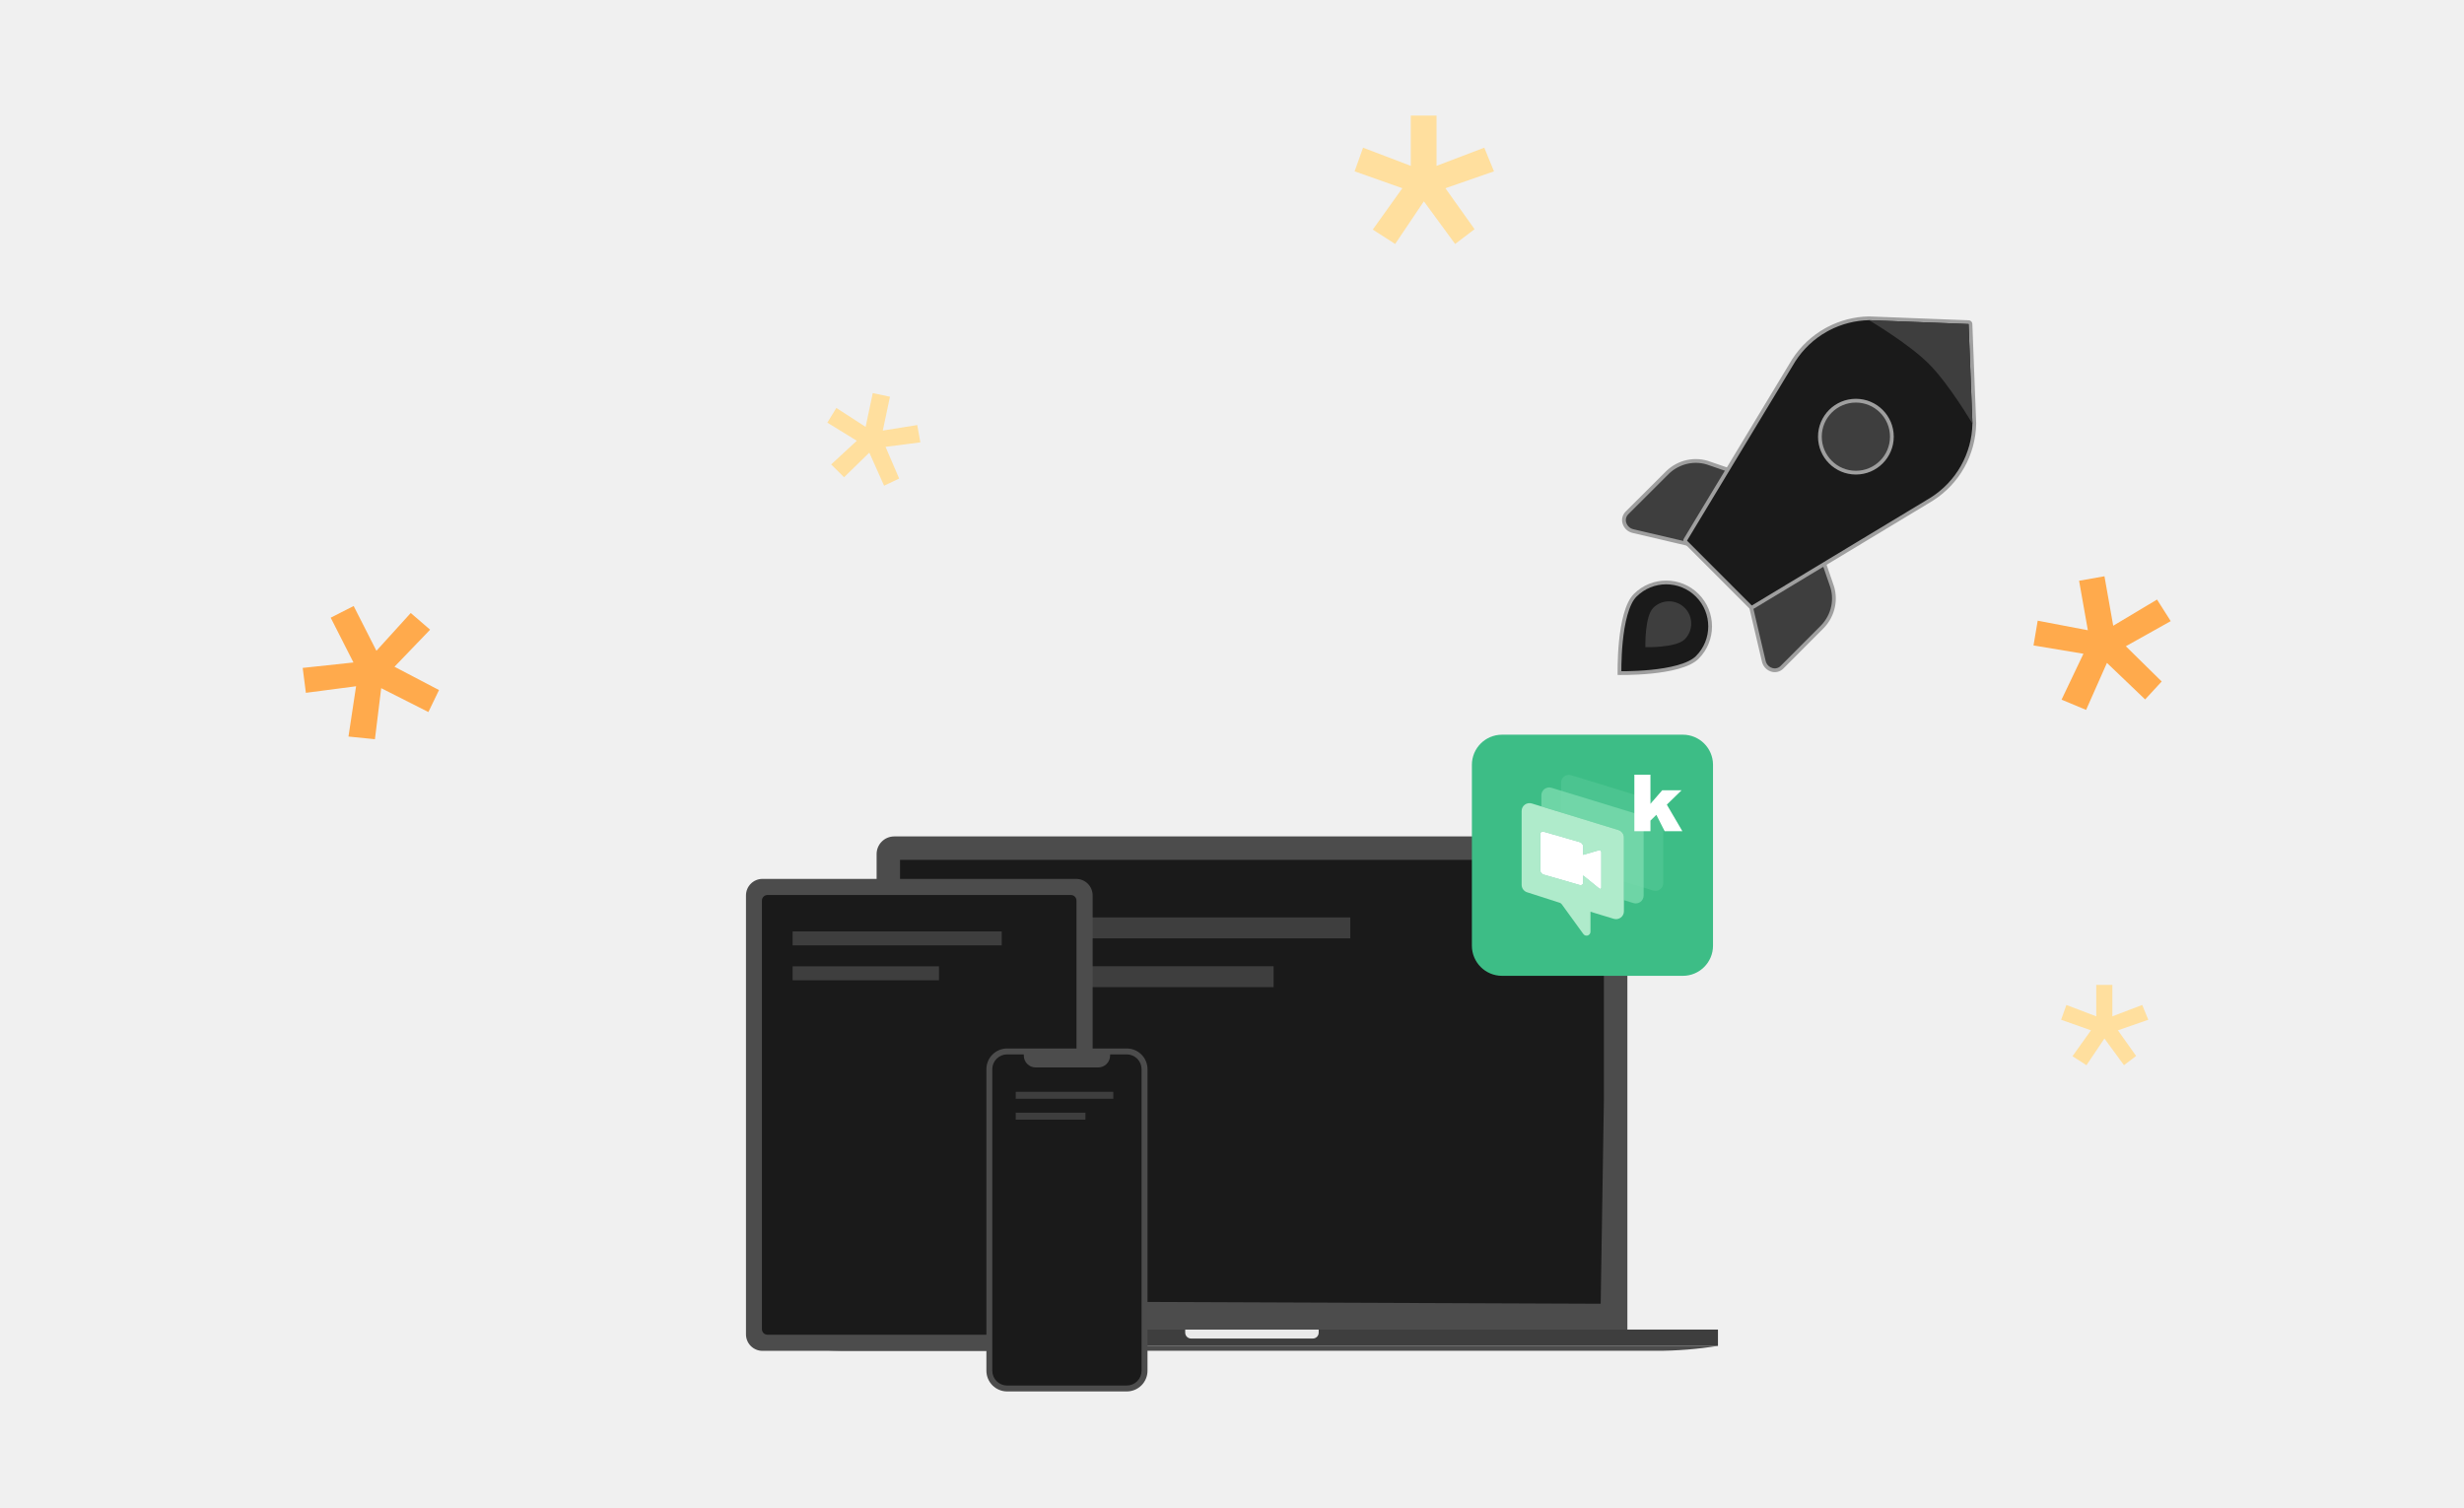
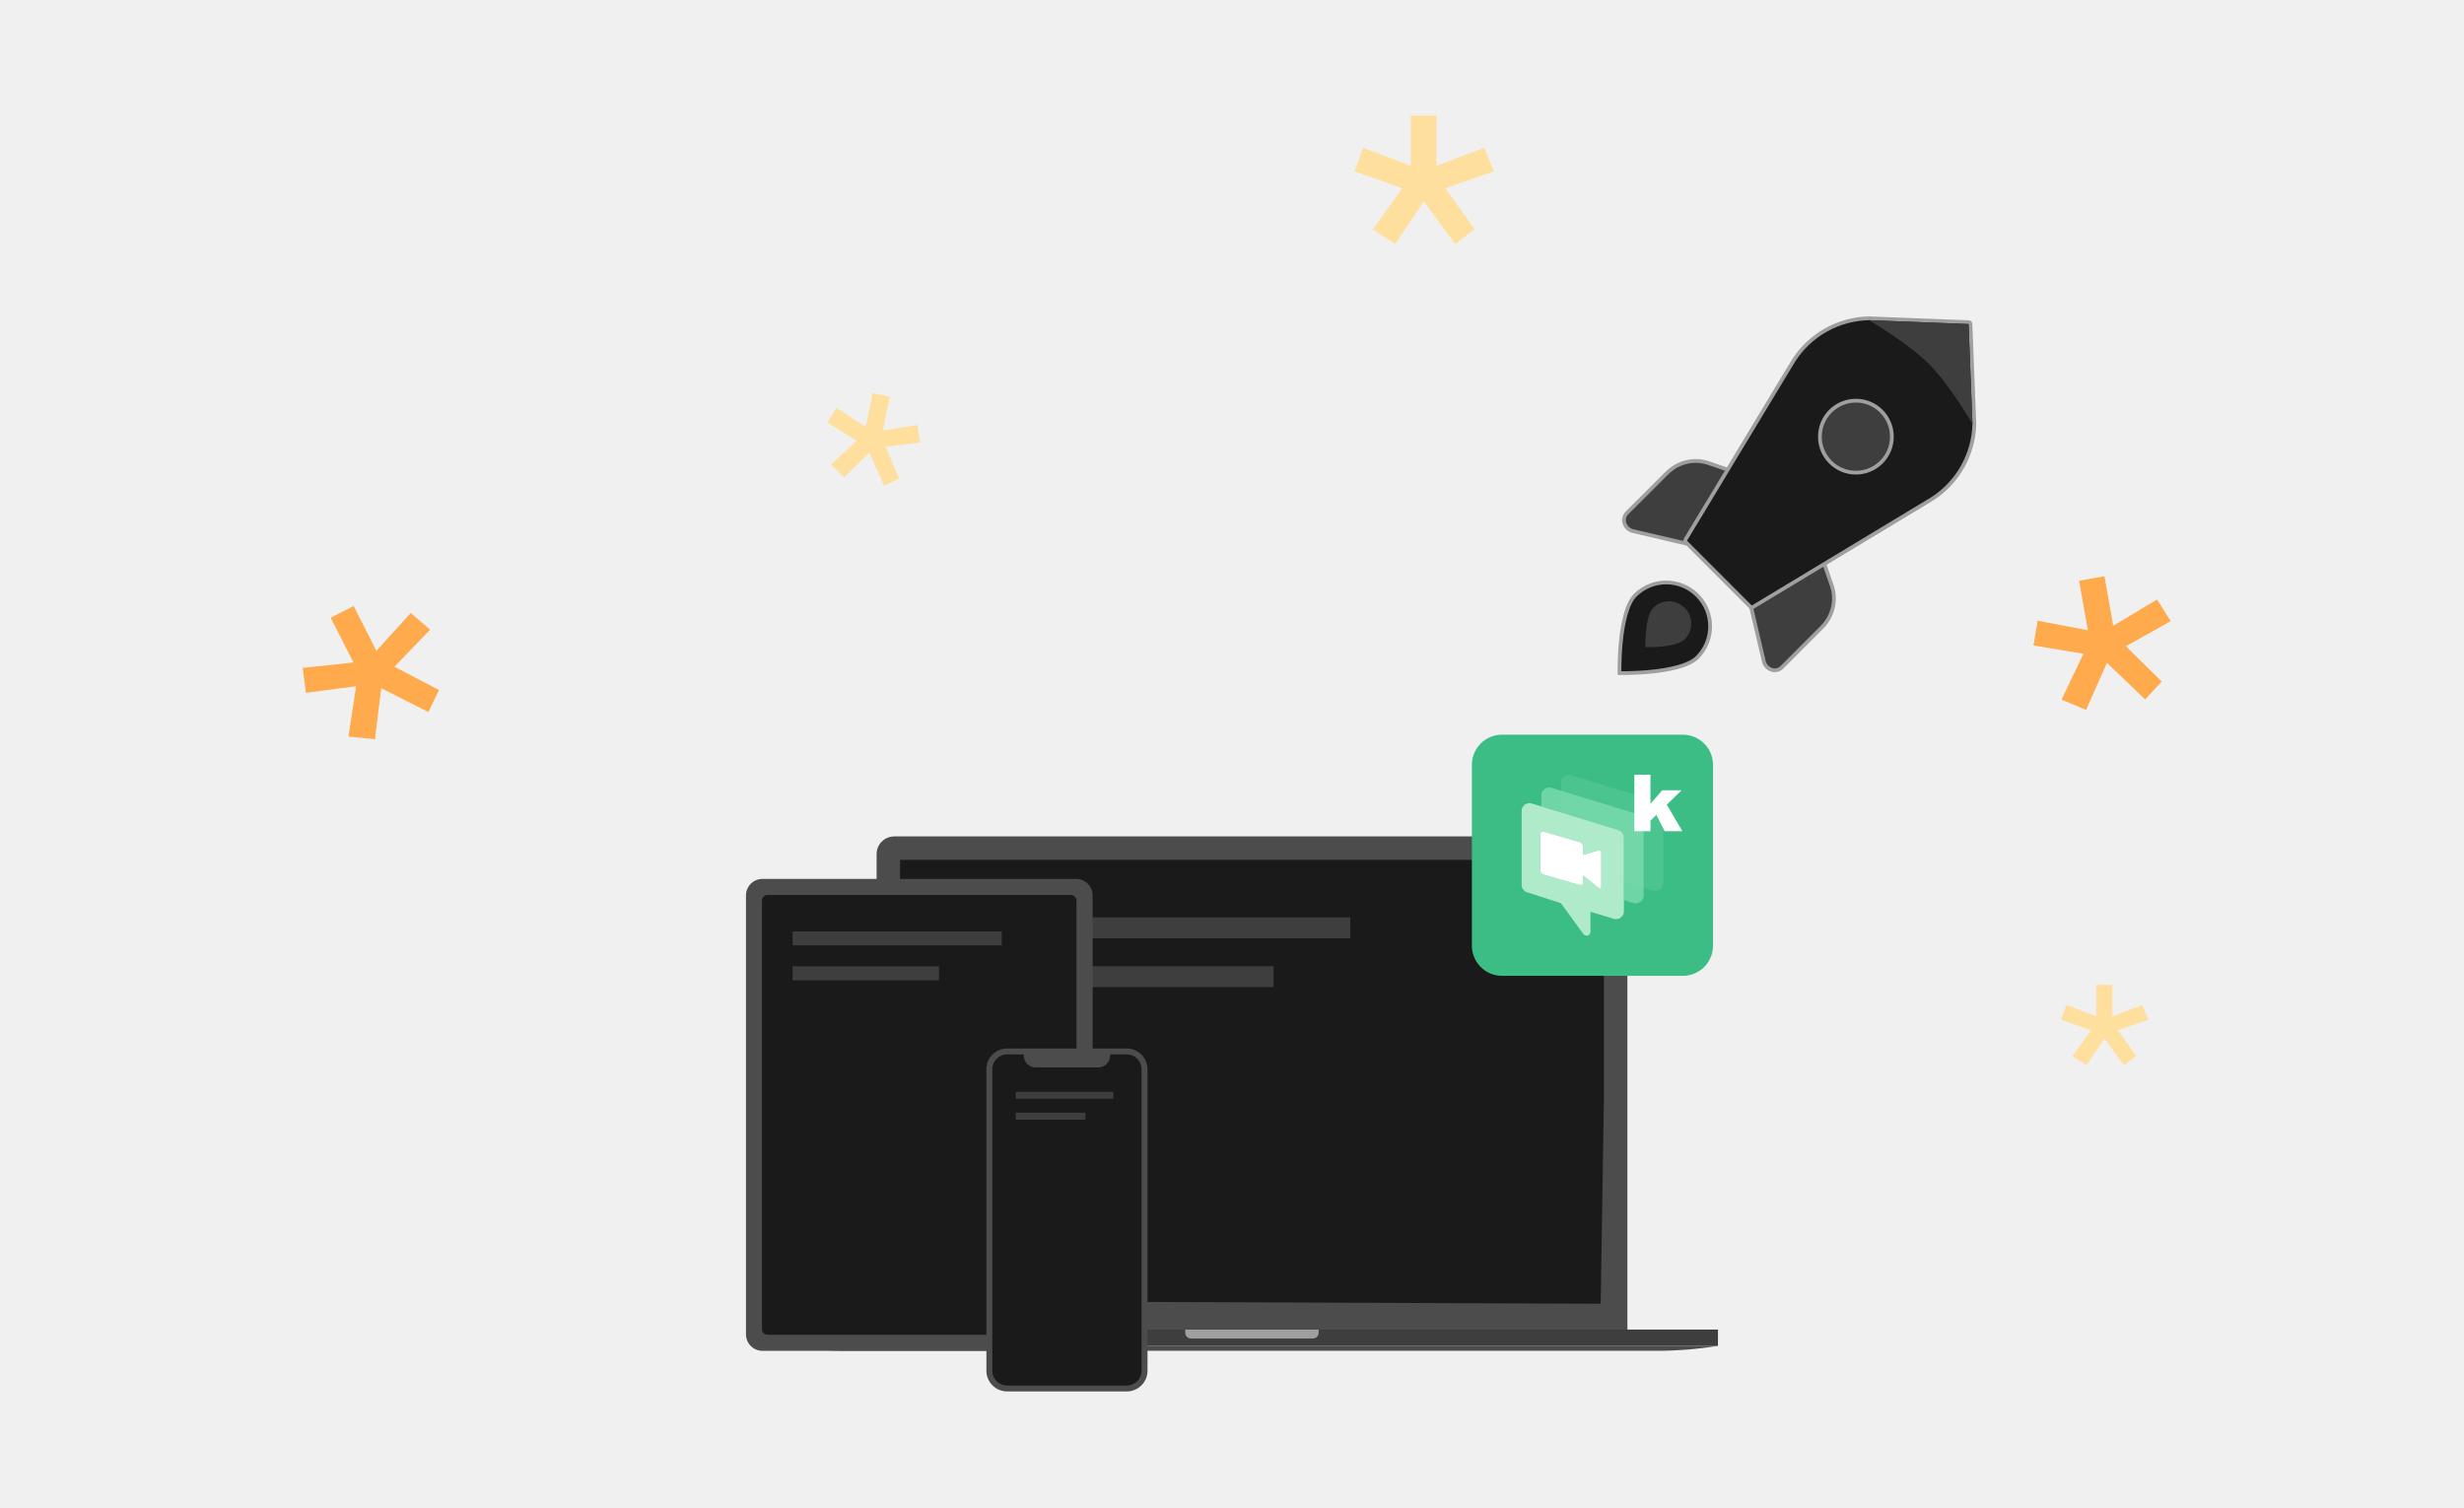
- <svg xmlns="http://www.w3.org/2000/svg" width="327" height="200" viewBox="0 0 327 200" fill="none">
-   <path d="M213.631 111H118.67C118.051 111.002 117.459 111.248 117.021 111.685C116.584 112.123 116.338 112.715 116.336 113.334V176.447H215.971V113.334C215.969 112.715 215.722 112.121 215.284 111.684C214.845 111.246 214.251 111 213.631 111Z" fill="#4C4C4C" />
-   <path d="M104.305 178.613H227.993V176.445H104.305V178.613Z" fill="#3E3E3E" />
-   <path d="M104.305 178.605C107.027 179.049 109.78 179.269 112.538 179.261H219.764C222.522 179.269 225.276 179.049 227.997 178.605H104.305Z" fill="#4C4C4C" />
-   <path d="M157.289 176.445V176.856C157.29 177.062 157.372 177.26 157.517 177.406C157.663 177.551 157.861 177.634 158.067 177.634H174.227C174.433 177.634 174.631 177.551 174.777 177.406C174.922 177.26 175.005 177.062 175.005 176.856V176.445H157.289Z" fill="#EAEAEA" />
-   <path d="M212.854 114.113H119.445V135.298L120.334 172.654L212.429 173.017L212.854 145.98L212.854 114.113Z" fill="#1A1A1A" />
-   <path d="M179.2 121.75H142.195V124.525H179.2V121.75Z" fill="#3E3E3E" />
-   <path d="M169.024 128.227H142.195V131.002H169.024V128.227Z" fill="#3E3E3E" />
-   <path d="M142.822 116.637H101.185C100.606 116.638 100.052 116.868 99.642 117.277C99.233 117.686 99.002 118.24 99 118.819V177.086C99.002 177.664 99.232 178.219 99.641 178.628C100.05 179.037 100.605 179.267 101.183 179.269H142.823C143.401 179.267 143.955 179.037 144.364 178.627C144.773 178.218 145.003 177.664 145.005 177.086V118.819C145.003 118.241 144.773 117.686 144.364 117.277C143.955 116.869 143.4 116.638 142.822 116.637Z" fill="#4C4C4C" />
-   <path d="M142.133 118.777H101.844C101.651 118.778 101.467 118.855 101.33 118.991C101.194 119.128 101.117 119.313 101.117 119.505V176.398C101.117 176.591 101.194 176.775 101.33 176.912C101.467 177.048 101.651 177.125 101.844 177.126H142.133C142.326 177.125 142.511 177.048 142.647 176.912C142.783 176.775 142.86 176.591 142.86 176.398V119.504C142.86 119.312 142.783 119.127 142.647 118.991C142.511 118.855 142.326 118.778 142.133 118.777Z" fill="#1A1A1A" />
-   <path d="M149.539 139.141H133.655C132.926 139.142 132.228 139.431 131.712 139.947C131.197 140.462 130.907 141.16 130.906 141.889V181.908C130.907 182.637 131.197 183.335 131.712 183.85C132.228 184.365 132.926 184.655 133.655 184.656H149.538C150.267 184.655 150.965 184.365 151.481 183.85C151.996 183.335 152.286 182.637 152.287 181.908V141.889C152.286 141.161 151.996 140.462 151.481 139.947C150.966 139.432 150.268 139.142 149.539 139.141Z" fill="#4C4C4C" />
-   <path d="M133.655 183.872C133.134 183.872 132.635 183.665 132.266 183.297C131.897 182.929 131.689 182.43 131.688 181.91V141.888C131.689 141.367 131.897 140.868 132.266 140.5C132.635 140.133 133.134 139.926 133.655 139.926H135.87V140.087C135.87 140.503 136.035 140.902 136.329 141.197C136.622 141.492 137.021 141.658 137.437 141.659H145.749C146.166 141.658 146.565 141.492 146.86 141.197C147.155 140.903 147.321 140.503 147.322 140.087V139.926H149.536C150.056 139.927 150.555 140.134 150.923 140.501C151.29 140.869 151.498 141.368 151.499 141.888V181.91C151.498 182.43 151.29 182.928 150.923 183.296C150.555 183.664 150.056 183.871 149.536 183.872H133.655Z" fill="#1A1A1A" />
-   <path d="M132.941 123.609H105.188V125.46H132.941V123.609Z" fill="#3E3E3E" />
-   <path d="M124.615 128.238H105.188V130.088H124.615V128.238Z" fill="#3E3E3E" />
-   <path d="M147.749 144.891H134.797V145.816H147.749V144.891Z" fill="#3E3E3E" />
-   <path d="M144.048 147.66H134.797V148.585H144.048V147.66Z" fill="#3E3E3E" />
-   <rect x="195.336" y="97.5" width="32" height="32" rx="4" fill="#3DBD86" />
-   <path opacity="0.24" d="M208.515 102.883C207.844 102.677 207.164 103.177 207.164 103.877V107.815L214.78 110.15C215.218 110.285 215.517 110.688 215.517 111.145V116.996L219.386 118.182C220.057 118.388 220.737 117.888 220.737 117.188V107.399C220.737 106.942 220.438 106.539 220 106.404L208.515 102.883Z" fill="#7ADBAE" />
-   <path opacity="0.8" d="M205.906 104.547C205.234 104.341 204.555 104.841 204.555 105.541V107.014L214.781 110.15C215.219 110.284 215.518 110.687 215.518 111.144V119.46L216.777 119.846C217.448 120.052 218.128 119.552 218.128 118.852V109.063C218.128 108.606 217.829 108.203 217.391 108.068L205.906 104.547Z" fill="#7ADBAE" />
-   <path fill-rule="evenodd" clip-rule="evenodd" d="M203.289 106.629C202.617 106.423 201.938 106.923 201.938 107.623V117.423C201.938 117.874 202.23 118.274 202.661 118.413L206.995 119.805C207.101 119.839 207.193 119.906 207.258 119.996L210.128 123.953C210.425 124.362 211.073 124.153 211.073 123.648V120.994L214.162 121.933C214.833 122.137 215.511 121.636 215.511 120.937V111.145C215.511 110.688 215.212 110.285 214.774 110.151L203.289 106.629ZM209.648 111.756C209.893 111.827 210.093 112.081 210.093 112.323V113.442L212.228 112.824C212.287 112.807 212.357 112.831 212.413 112.887C212.469 112.943 212.503 113.024 212.502 113.1V117.789C212.502 117.865 212.468 117.926 212.413 117.95C212.357 117.974 212.287 117.957 212.228 117.906L210.093 116.175V117.14C210.093 117.382 209.893 117.52 209.648 117.449L204.856 116.066C204.61 115.995 204.41 115.742 204.41 115.5V110.683C204.41 110.441 204.61 110.302 204.856 110.373L209.648 111.756Z" fill="#AFEBCB" />
-   <path d="M209.651 111.757C209.897 111.828 210.096 112.082 210.096 112.323V113.443L212.232 112.825C212.291 112.808 212.36 112.832 212.416 112.888C212.472 112.944 212.506 113.025 212.506 113.101V117.79C212.506 117.866 212.472 117.927 212.416 117.951C212.36 117.974 212.29 117.958 212.232 117.907L210.096 116.176V117.141C210.096 117.383 209.897 117.521 209.651 117.45L204.859 116.067C204.613 115.996 204.414 115.743 204.414 115.501V110.684C204.414 110.442 204.613 110.303 204.859 110.374L209.651 111.757Z" fill="white" />
-   <path d="M216.898 102.812H219.032V106.68L220.591 104.879H223.161L221.207 106.782L223.273 110.312H220.919L219.817 108.133L219.032 108.9V110.312H216.898V102.812Z" fill="white" />
-   <path d="M280.447 83.041L279.284 76.475L275.918 77.071L277.081 83.638L270.425 82.37L269.869 85.655L276.495 86.758L273.591 92.85L276.848 94.208L279.613 87.97L284.684 92.82L286.88 90.439L282.124 85.761L288.079 82.429L286.262 79.564L280.447 83.041Z" fill="#FFAA4C" />
-   <path d="M49.956 86.367L46.935 80.422L43.887 81.971L46.908 87.916L40.171 88.637L40.594 91.943L47.255 91.072L46.246 97.746L49.757 98.099L50.59 91.326L56.852 94.493L58.261 91.576L52.351 88.482L57.081 83.564L54.51 81.35L49.956 86.367Z" fill="#FFAA4C" />
-   <path d="M117.159 57.136L118.109 52.649L115.827 52.166L114.877 56.653L110.993 54.137L109.798 56.09L113.706 58.493L110.306 61.634L112.017 63.336L115.367 60.066L117.329 64.46L119.329 63.504L117.522 59.301L122.143 58.703L121.729 56.409L117.159 57.136Z" fill="#FFDF9E" />
-   <path d="M190.646 22.009V15.34H187.227V22.009L180.894 19.599L179.773 22.738L186.106 24.979L182.183 30.471L185.154 32.377L188.964 26.717L193.112 32.377L195.69 30.415L191.823 24.979L198.268 22.738L196.979 19.599L190.646 22.009Z" fill="#FFDF9E" />
-   <path d="M280.333 134.876V130.703H278.195V134.876L274.233 133.368L273.531 135.331L277.493 136.734L275.039 140.17L276.897 141.362L279.282 137.821L281.876 141.362L283.489 140.135L281.07 136.734L285.102 135.331L284.295 133.368L280.333 134.876Z" fill="#FFDF9E" />
-   <path d="M229.951 62.56L226.898 61.508C225.963 61.156 224.941 61.079 223.952 61.288C222.963 61.496 222.047 61.981 221.312 62.686L215.89 68.095C215.717 68.276 215.597 68.502 215.545 68.745C215.493 68.989 215.511 69.24 215.595 69.472C215.68 69.719 215.824 69.941 216.017 70.116C216.209 70.291 216.444 70.415 216.699 70.476L224.062 72.203" fill="#3E3E3E" />
-   <path d="M229.951 62.56L226.898 61.508C225.963 61.156 224.941 61.079 223.952 61.288C222.963 61.496 222.047 61.981 221.312 62.686L215.89 68.095C215.717 68.276 215.597 68.502 215.545 68.745C215.493 68.989 215.511 69.24 215.595 69.472C215.68 69.719 215.824 69.941 216.017 70.116C216.209 70.291 216.444 70.415 216.699 70.476L224.062 72.203L229.951 62.56Z" stroke="#9F9F9F" stroke-width="0.5" stroke-linecap="round" stroke-linejoin="round" />
-   <path d="M241.995 74.518L243.047 77.571C243.399 78.506 243.476 79.528 243.267 80.517C243.058 81.506 242.573 82.422 241.869 83.157L236.46 88.579C236.279 88.752 236.053 88.871 235.809 88.923C235.566 88.975 235.314 88.958 235.083 88.873C234.835 88.789 234.614 88.644 234.439 88.452C234.263 88.259 234.14 88.025 234.079 87.77L232.351 80.406" fill="#3E3E3E" />
-   <path d="M241.995 74.518L243.047 77.571C243.399 78.506 243.476 79.528 243.267 80.517C243.058 81.506 242.573 82.422 241.869 83.157L236.46 88.579C236.279 88.752 236.053 88.871 235.809 88.923C235.566 88.975 235.314 88.958 235.083 88.873C234.835 88.789 234.614 88.644 234.439 88.452C234.263 88.259 234.14 88.025 234.079 87.77L232.351 80.406L241.995 74.518Z" stroke="#9F9F9F" stroke-width="0.5" stroke-linecap="round" stroke-linejoin="round" />
-   <path d="M261.309 42.76C261.417 42.785 261.498 42.88 261.502 42.994L262.014 56.219V56.234C261.972 58.233 261.438 60.189 260.459 61.931C259.479 63.672 258.086 65.144 256.401 66.217L256.396 66.222L232.611 80.571C232.512 80.63 232.387 80.615 232.306 80.534L223.711 71.928C223.63 71.847 223.614 71.72 223.674 71.621L238.035 47.837L238.039 47.832C239.116 46.152 240.59 44.764 242.331 43.789L242.66 43.611C244.317 42.75 246.151 42.281 248.022 42.242H248.037L261.262 42.754L261.309 42.76Z" fill="#1A1A1A" stroke="#9F9F9F" stroke-width="0.5" stroke-linecap="round" stroke-linejoin="round" />
-   <path d="M261.251 43.005L261.764 56.23C261.764 56.23 258.692 50.996 255.976 48.281C253.261 45.565 248.027 42.493 248.027 42.493L261.251 43.005Z" fill="#3E3E3E" />
-   <path d="M246.297 62.726C248.935 62.726 251.073 60.588 251.073 57.95C251.073 55.312 248.935 53.174 246.297 53.174C243.659 53.174 241.521 55.312 241.521 57.95C241.521 60.588 243.659 62.726 246.297 62.726Z" fill="#3E3E3E" stroke="#9F9F9F" stroke-width="0.5" stroke-linecap="round" stroke-linejoin="round" />
-   <path d="M225.247 79.003C227.523 81.279 227.523 84.97 225.247 87.246C224.7 87.793 223.783 88.21 222.676 88.519C221.576 88.826 220.322 89.019 219.135 89.139C217.949 89.258 216.835 89.304 216.018 89.32C215.609 89.328 215.274 89.328 215.043 89.327C214.999 89.327 214.959 89.325 214.923 89.325C214.923 89.289 214.922 89.249 214.922 89.206C214.92 88.974 214.922 88.64 214.93 88.232C214.945 87.414 214.991 86.301 215.11 85.115C215.23 83.927 215.423 82.673 215.731 81.574C216.04 80.467 216.456 79.55 217.003 79.003C219.28 76.726 222.97 76.726 225.247 79.003Z" fill="#1A1A1A" stroke="#9F9F9F" stroke-width="0.5" />
-   <path d="M223.58 84.841C222.427 85.995 218.36 85.885 218.36 85.885C218.36 85.885 218.251 81.819 219.404 80.666C220.557 79.513 222.427 79.513 223.58 80.666C224.733 81.819 224.733 83.689 223.58 84.841Z" fill="#3E3E3E" />
+ <svg xmlns="http://www.w3.org/2000/svg" height="200.0pt" stroke-miterlimit="10" style="fill-rule:nonzero;clip-rule:evenodd;stroke-linecap:round;stroke-linejoin:round;" version="1.1" viewBox="0 0 327 200" width="327.0pt" xml:space="preserve">
+   <defs />
+   <g id="Sans-titre">
+     <path d="M213.631 111L118.67 111C118.051 111.002 117.459 111.248 117.021 111.685C116.584 112.123 116.338 112.715 116.336 113.334L116.336 176.447L215.971 176.447L215.971 113.334C215.969 112.715 215.722 112.121 215.284 111.684C214.845 111.246 214.251 111 213.631 111Z" fill="#4c4c4c" fill-rule="nonzero" opacity="1" stroke="none" />
+     <path d="M104.305 178.613L227.993 178.613L227.993 176.445L104.305 176.445L104.305 178.613Z" fill="#3e3e3e" fill-rule="nonzero" opacity="1" stroke="none" />
+     <path d="M104.305 178.605C107.027 179.049 109.78 179.269 112.538 179.261L219.764 179.261C222.522 179.269 225.276 179.049 227.997 178.605L104.305 178.605Z" fill="#4c4c4c" fill-rule="nonzero" opacity="1" stroke="none" />
+     <path d="M157.289 176.445L157.289 176.856C157.29 177.062 157.372 177.26 157.517 177.406C157.663 177.551 157.861 177.634 158.067 177.634L174.227 177.634C174.433 177.634 174.631 177.551 174.777 177.406C174.922 177.26 175.005 177.062 175.005 176.856L175.005 176.445L157.289 176.445Z" fill="#9f9f9f" fill-rule="nonzero" opacity="1" stroke="none" />
+     <path d="M212.854 114.113L119.445 114.113L119.445 135.298L120.334 172.654L212.429 173.017L212.854 145.98L212.854 114.113Z" fill="#1a1a1a" fill-rule="nonzero" opacity="1" stroke="none" />
+     <path d="M179.2 121.75L142.195 121.75L142.195 124.525L179.2 124.525L179.2 121.75Z" fill="#3e3e3e" fill-rule="nonzero" opacity="1" stroke="none" />
+     <path d="M169.024 128.227L142.195 128.227L142.195 131.002L169.024 131.002L169.024 128.227Z" fill="#3e3e3e" fill-rule="nonzero" opacity="1" stroke="none" />
+     <path d="M142.822 116.637L101.185 116.637C100.606 116.638 100.052 116.868 99.642 117.277C99.233 117.686 99.002 118.24 99 118.819L99 177.086C99.002 177.664 99.232 178.219 99.641 178.628C100.05 179.037 100.605 179.267 101.183 179.269L142.823 179.269C143.401 179.267 143.955 179.037 144.364 178.627C144.773 178.218 145.003 177.664 145.005 177.086L145.005 118.819C145.003 118.241 144.773 117.686 144.364 117.277C143.955 116.869 143.4 116.638 142.822 116.637Z" fill="#4c4c4c" fill-rule="nonzero" opacity="1" stroke="none" />
+     <path d="M142.133 118.777L101.844 118.777C101.651 118.778 101.467 118.855 101.33 118.991C101.194 119.128 101.117 119.313 101.117 119.505L101.117 176.398C101.117 176.591 101.194 176.775 101.33 176.912C101.467 177.048 101.651 177.125 101.844 177.126L142.133 177.126C142.326 177.125 142.511 177.048 142.647 176.912C142.783 176.775 142.86 176.591 142.86 176.398L142.86 119.504C142.86 119.312 142.783 119.127 142.647 118.991C142.511 118.855 142.326 118.778 142.133 118.777Z" fill="#1a1a1a" fill-rule="nonzero" opacity="1" stroke="none" />
+     <path d="M149.539 139.141L133.655 139.141C132.926 139.142 132.228 139.431 131.712 139.947C131.197 140.462 130.907 141.16 130.906 141.889L130.906 181.908C130.907 182.637 131.197 183.335 131.712 183.85C132.228 184.365 132.926 184.655 133.655 184.656L149.538 184.656C150.267 184.655 150.965 184.365 151.481 183.85C151.996 183.335 152.286 182.637 152.287 181.908L152.287 141.889C152.286 141.161 151.996 140.462 151.481 139.947C150.966 139.432 150.268 139.142 149.539 139.141Z" fill="#4c4c4c" fill-rule="nonzero" opacity="1" stroke="none" />
+     <path d="M133.655 183.872C133.134 183.872 132.635 183.665 132.266 183.297C131.897 182.929 131.689 182.43 131.688 181.91L131.688 141.888C131.689 141.367 131.897 140.868 132.266 140.5C132.635 140.133 133.134 139.926 133.655 139.926L135.87 139.926L135.87 140.087C135.87 140.503 136.035 140.902 136.329 141.197C136.622 141.492 137.021 141.658 137.437 141.659L145.749 141.659C146.166 141.658 146.565 141.492 146.86 141.197C147.155 140.903 147.321 140.503 147.322 140.087L147.322 139.926L149.536 139.926C150.056 139.927 150.555 140.134 150.923 140.501C151.29 140.869 151.498 141.368 151.499 141.888L151.499 181.91C151.498 182.43 151.29 182.928 150.923 183.296C150.555 183.664 150.056 183.871 149.536 183.872L133.655 183.872Z" fill="#1a1a1a" fill-rule="nonzero" opacity="1" stroke="none" />
+     <path d="M132.941 123.609L105.188 123.609L105.188 125.46L132.941 125.46L132.941 123.609Z" fill="#3e3e3e" fill-rule="nonzero" opacity="1" stroke="none" />
+     <path d="M124.615 128.238L105.188 128.238L105.188 130.088L124.615 130.088L124.615 128.238Z" fill="#3e3e3e" fill-rule="nonzero" opacity="1" stroke="none" />
+     <path d="M147.749 144.891L134.797 144.891L134.797 145.816L147.749 145.816L147.749 144.891Z" fill="#3e3e3e" fill-rule="nonzero" opacity="1" stroke="none" />
+     <path d="M144.048 147.66L134.797 147.66L134.797 148.585L144.048 148.585L144.048 147.66Z" fill="#3e3e3e" fill-rule="nonzero" opacity="1" stroke="none" />
+     <path d="M199.336 97.5L223.336 97.5C225.545 97.5 227.336 99.291 227.336 101.5L227.336 125.5C227.336 127.709 225.545 129.5 223.336 129.5L199.336 129.5C197.127 129.5 195.336 127.709 195.336 125.5L195.336 101.5C195.336 99.291 197.127 97.5 199.336 97.5Z" fill="#3dbd86" fill-rule="nonzero" opacity="1" stroke="none" />
+     <path d="M208.515 102.883C207.844 102.677 207.164 103.177 207.164 103.877L207.164 107.815L214.78 110.15C215.218 110.285 215.517 110.688 215.517 111.145L215.517 116.996L219.386 118.182C220.057 118.388 220.737 117.888 220.737 117.188L220.737 107.399C220.737 106.942 220.438 106.539 220 106.404L208.515 102.883Z" fill="#7adbae" fill-rule="nonzero" opacity="0.24" stroke="none" />
+     <path d="M205.906 104.547C205.234 104.341 204.555 104.841 204.555 105.541L204.555 107.014L214.781 110.15C215.219 110.284 215.518 110.687 215.518 111.144L215.518 119.46L216.777 119.846C217.448 120.052 218.128 119.552 218.128 118.852L218.128 109.063C218.128 108.606 217.829 108.203 217.391 108.068L205.906 104.547Z" fill="#7adbae" fill-rule="nonzero" opacity="0.8" stroke="none" />
+     <path d="M203.289 106.629C202.617 106.423 201.938 106.923 201.938 107.623L201.938 117.423C201.938 117.874 202.23 118.274 202.661 118.413L206.995 119.805C207.101 119.839 207.193 119.906 207.258 119.996L210.128 123.953C210.425 124.362 211.073 124.153 211.073 123.648L211.073 120.994L214.162 121.933C214.833 122.137 215.511 121.636 215.511 120.937L215.511 111.145C215.511 110.688 215.212 110.285 214.774 110.151L203.289 106.629ZM209.648 111.756C209.893 111.827 210.093 112.081 210.093 112.323L210.093 113.442L212.228 112.824C212.287 112.807 212.357 112.831 212.413 112.887C212.469 112.943 212.503 113.024 212.502 113.1L212.502 117.789C212.502 117.865 212.468 117.926 212.413 117.95C212.357 117.974 212.287 117.957 212.228 117.906L210.093 116.175L210.093 117.14C210.093 117.382 209.893 117.52 209.648 117.449L204.856 116.066C204.61 115.995 204.41 115.742 204.41 115.5L204.41 110.683C204.41 110.441 204.61 110.302 204.856 110.373L209.648 111.756Z" fill="#afebcb" fill-rule="evenodd" opacity="1" stroke="none" />
+     <path d="M209.651 111.757C209.897 111.828 210.096 112.082 210.096 112.323L210.096 113.443L212.232 112.825C212.291 112.808 212.36 112.832 212.416 112.888C212.472 112.944 212.506 113.025 212.506 113.101L212.506 117.79C212.506 117.866 212.472 117.927 212.416 117.951C212.36 117.974 212.29 117.958 212.232 117.907L210.096 116.176L210.096 117.141C210.096 117.383 209.897 117.521 209.651 117.45L204.859 116.067C204.613 115.996 204.414 115.743 204.414 115.501L204.414 110.684C204.414 110.442 204.613 110.303 204.859 110.374L209.651 111.757Z" fill="#ffffff" fill-rule="nonzero" opacity="1" stroke="none" />
+     <path d="M216.898 102.812L219.032 102.812L219.032 106.68L220.591 104.879L223.161 104.879L221.207 106.782L223.273 110.312L220.919 110.312L219.817 108.133L219.032 108.9L219.032 110.312L216.898 110.312L216.898 102.812Z" fill="#ffffff" fill-rule="nonzero" opacity="1" stroke="none" />
+     <path d="M280.447 83.041L279.284 76.475L275.918 77.071L277.081 83.638L270.425 82.37L269.869 85.655L276.495 86.758L273.591 92.85L276.848 94.208L279.613 87.97L284.684 92.82L286.88 90.439L282.124 85.761L288.079 82.429L286.262 79.564L280.447 83.041Z" fill="#ffaa4c" fill-rule="nonzero" opacity="1" stroke="none" />
+     <path d="M49.956 86.367L46.935 80.422L43.887 81.971L46.908 87.916L40.171 88.637L40.594 91.943L47.255 91.072L46.246 97.746L49.757 98.099L50.59 91.326L56.852 94.493L58.261 91.576L52.351 88.482L57.081 83.564L54.51 81.35L49.956 86.367Z" fill="#ffaa4c" fill-rule="nonzero" opacity="1" stroke="none" />
+     <path d="M117.159 57.136L118.109 52.649L115.827 52.166L114.877 56.653L110.993 54.137L109.798 56.09L113.706 58.493L110.306 61.634L112.017 63.336L115.367 60.066L117.329 64.46L119.329 63.504L117.522 59.301L122.143 58.703L121.729 56.409L117.159 57.136Z" fill="#ffdf9e" fill-rule="nonzero" opacity="1" stroke="none" />
+     <path d="M190.646 22.009L190.646 15.34L187.227 15.34L187.227 22.009L180.894 19.599L179.773 22.738L186.106 24.979L182.183 30.471L185.154 32.377L188.964 26.717L193.112 32.377L195.69 30.415L191.823 24.979L198.268 22.738L196.979 19.599L190.646 22.009Z" fill="#ffdf9e" fill-rule="nonzero" opacity="1" stroke="none" />
+     <path d="M280.333 134.876L280.333 130.703L278.195 130.703L278.195 134.876L274.233 133.368L273.531 135.331L277.493 136.734L275.039 140.17L276.897 141.362L279.282 137.821L281.876 141.362L283.489 140.135L281.07 136.734L285.102 135.331L284.295 133.368L280.333 134.876Z" fill="#ffdf9e" fill-rule="nonzero" opacity="1" stroke="none" />
+     <path d="M229.951 62.56L226.898 61.508C225.963 61.156 224.941 61.079 223.952 61.288C222.963 61.496 222.047 61.981 221.312 62.686L215.89 68.095C215.717 68.276 215.597 68.502 215.545 68.745C215.493 68.989 215.511 69.24 215.595 69.472C215.68 69.719 215.824 69.941 216.017 70.116C216.209 70.291 216.444 70.415 216.699 70.476L224.062 72.203" fill="#3e3e3e" fill-rule="nonzero" opacity="1" stroke="none" />
+     <path d="M229.951 62.56L226.898 61.508C225.963 61.156 224.941 61.079 223.952 61.288C222.963 61.496 222.047 61.981 221.312 62.686L215.89 68.095C215.717 68.276 215.597 68.502 215.545 68.745C215.493 68.989 215.511 69.24 215.595 69.472C215.68 69.719 215.824 69.941 216.017 70.116C216.209 70.291 216.444 70.415 216.699 70.476L224.062 72.203L229.951 62.56Z" fill="none" opacity="1" stroke="#9f9f9f" stroke-linecap="round" stroke-linejoin="round" stroke-width="0.5" />
+     <path d="M241.995 74.518L243.047 77.571C243.399 78.506 243.476 79.528 243.267 80.517C243.058 81.506 242.573 82.422 241.869 83.157L236.46 88.579C236.279 88.752 236.053 88.871 235.809 88.923C235.566 88.975 235.314 88.958 235.083 88.873C234.835 88.789 234.614 88.644 234.439 88.452C234.263 88.259 234.14 88.025 234.079 87.77L232.351 80.406" fill="#3e3e3e" fill-rule="nonzero" opacity="1" stroke="none" />
+     <path d="M241.995 74.518L243.047 77.571C243.399 78.506 243.476 79.528 243.267 80.517C243.058 81.506 242.573 82.422 241.869 83.157L236.46 88.579C236.279 88.752 236.053 88.871 235.809 88.923C235.566 88.975 235.314 88.958 235.083 88.873C234.835 88.789 234.614 88.644 234.439 88.452C234.263 88.259 234.14 88.025 234.079 87.77L232.351 80.406L241.995 74.518Z" fill="none" opacity="1" stroke="#9f9f9f" stroke-linecap="round" stroke-linejoin="round" stroke-width="0.5" />
+     <path d="M261.262 42.754C261.392 42.759 261.497 42.864 261.502 42.994L262.014 56.219L262.014 56.234C261.972 58.233 261.438 60.189 260.459 61.931C259.479 63.672 258.086 65.144 256.401 66.217L256.396 66.222L232.611 80.571C232.512 80.63 232.387 80.615 232.306 80.534L223.711 71.928C223.63 71.847 223.614 71.72 223.674 71.621L238.035 47.837L238.039 47.832C239.116 46.152 240.59 44.764 242.331 43.789C244.072 42.814 246.026 42.283 248.022 42.242L248.037 42.242L261.262 42.754Z" fill="#1a1a1a" fill-rule="nonzero" opacity="1" stroke="#9f9f9f" stroke-linecap="round" stroke-linejoin="round" stroke-width="0.5" />
+     <path d="M261.251 43.005L261.764 56.23C261.764 56.23 258.692 50.996 255.976 48.281C253.261 45.565 248.027 42.493 248.027 42.493L261.251 43.005Z" fill="#3e3e3e" fill-rule="nonzero" opacity="1" stroke="none" />
+     <path d="M246.297 62.726C248.935 62.726 251.073 60.588 251.073 57.95C251.073 55.312 248.935 53.174 246.297 53.174C243.659 53.174 241.521 55.312 241.521 57.95C241.521 60.588 243.659 62.726 246.297 62.726Z" fill="#3e3e3e" fill-rule="nonzero" opacity="1" stroke="#9f9f9f" stroke-linecap="round" stroke-linejoin="round" stroke-width="0.5" />
+     <path d="M225.247 79.003C227.523 81.279 227.523 84.97 225.247 87.246C224.7 87.793 223.783 88.21 222.676 88.519C221.576 88.826 220.322 89.019 219.135 89.139C217.949 89.258 216.835 89.304 216.018 89.32C215.609 89.328 215.274 89.328 215.043 89.327C214.999 89.327 214.959 89.325 214.923 89.325C214.923 89.289 214.922 89.249 214.922 89.206C214.92 88.974 214.922 88.64 214.93 88.232C214.945 87.414 214.991 86.301 215.11 85.115C215.23 83.927 215.423 82.673 215.731 81.574C216.04 80.467 216.456 79.55 217.003 79.003C219.28 76.726 222.97 76.726 225.247 79.003Z" fill="#1a1a1a" fill-rule="nonzero" opacity="1" stroke="#9f9f9f" stroke-linecap="butt" stroke-linejoin="miter" stroke-width="0.5" />
+     <path d="M223.58 84.841C222.427 85.995 218.36 85.885 218.36 85.885C218.36 85.885 218.251 81.819 219.404 80.666C220.557 79.513 222.427 79.513 223.58 80.666C224.733 81.819 224.733 83.689 223.58 84.841Z" fill="#3e3e3e" fill-rule="nonzero" opacity="1" stroke="none" />
+   </g>
</svg>
